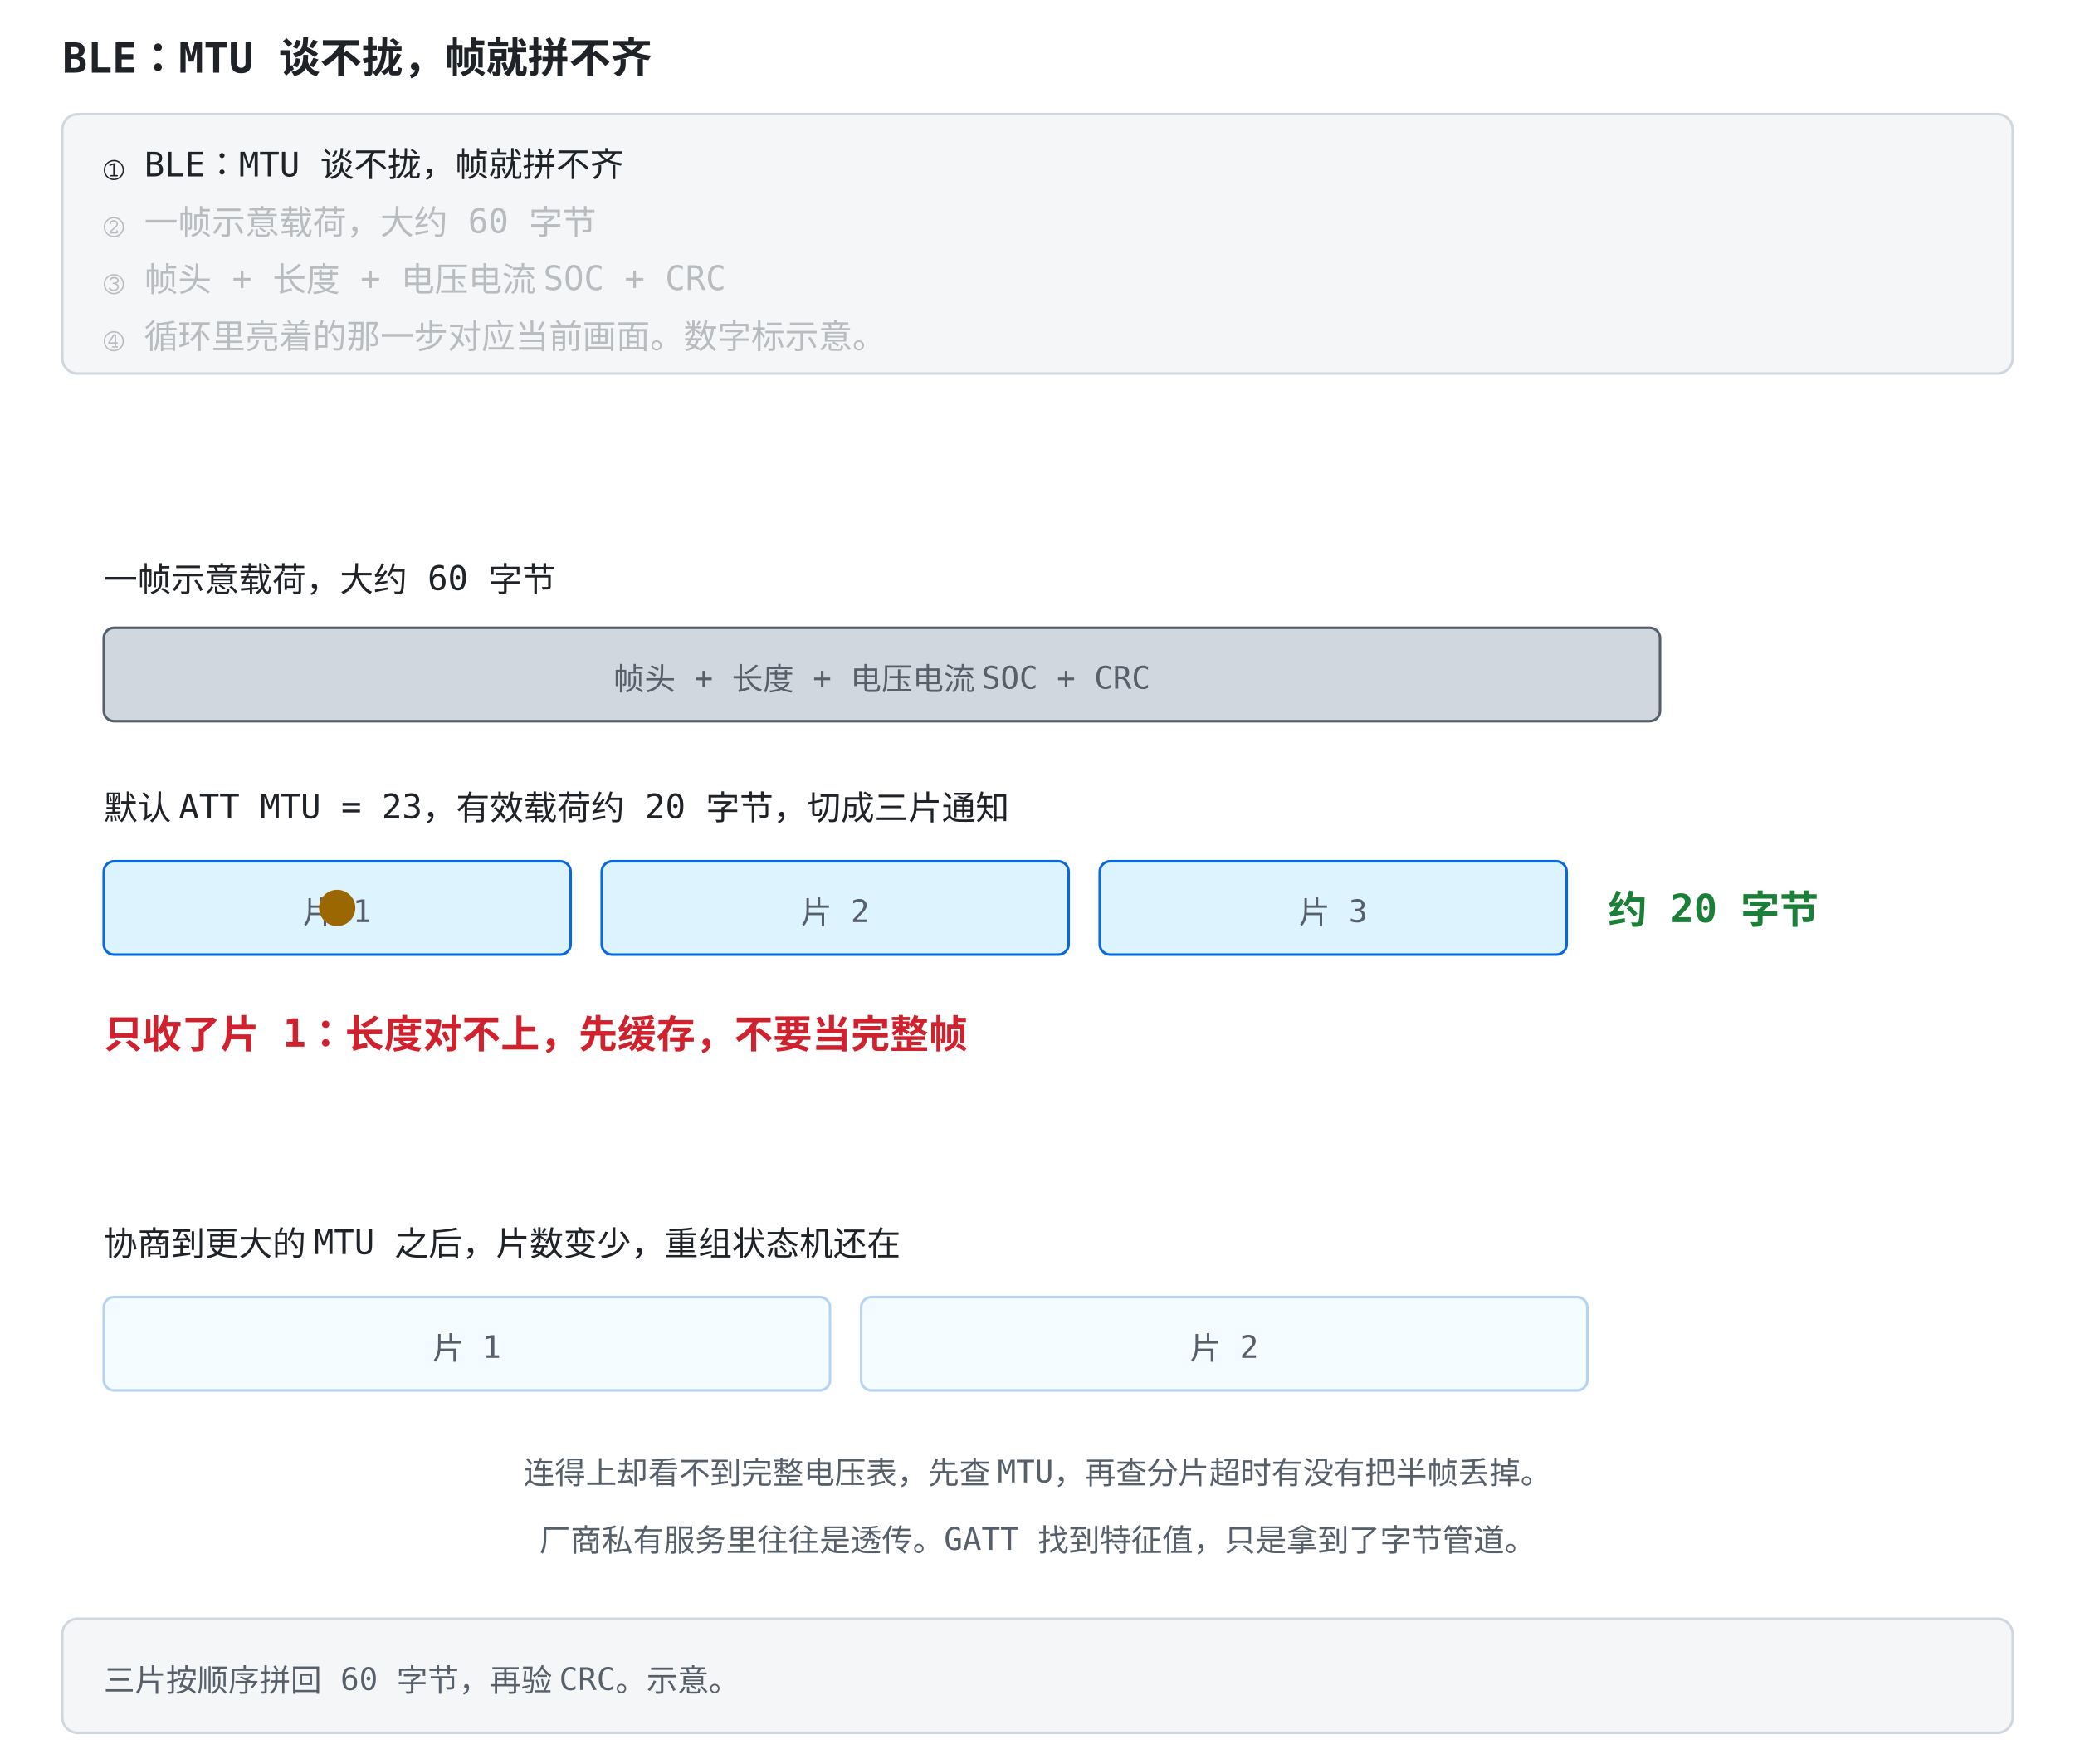
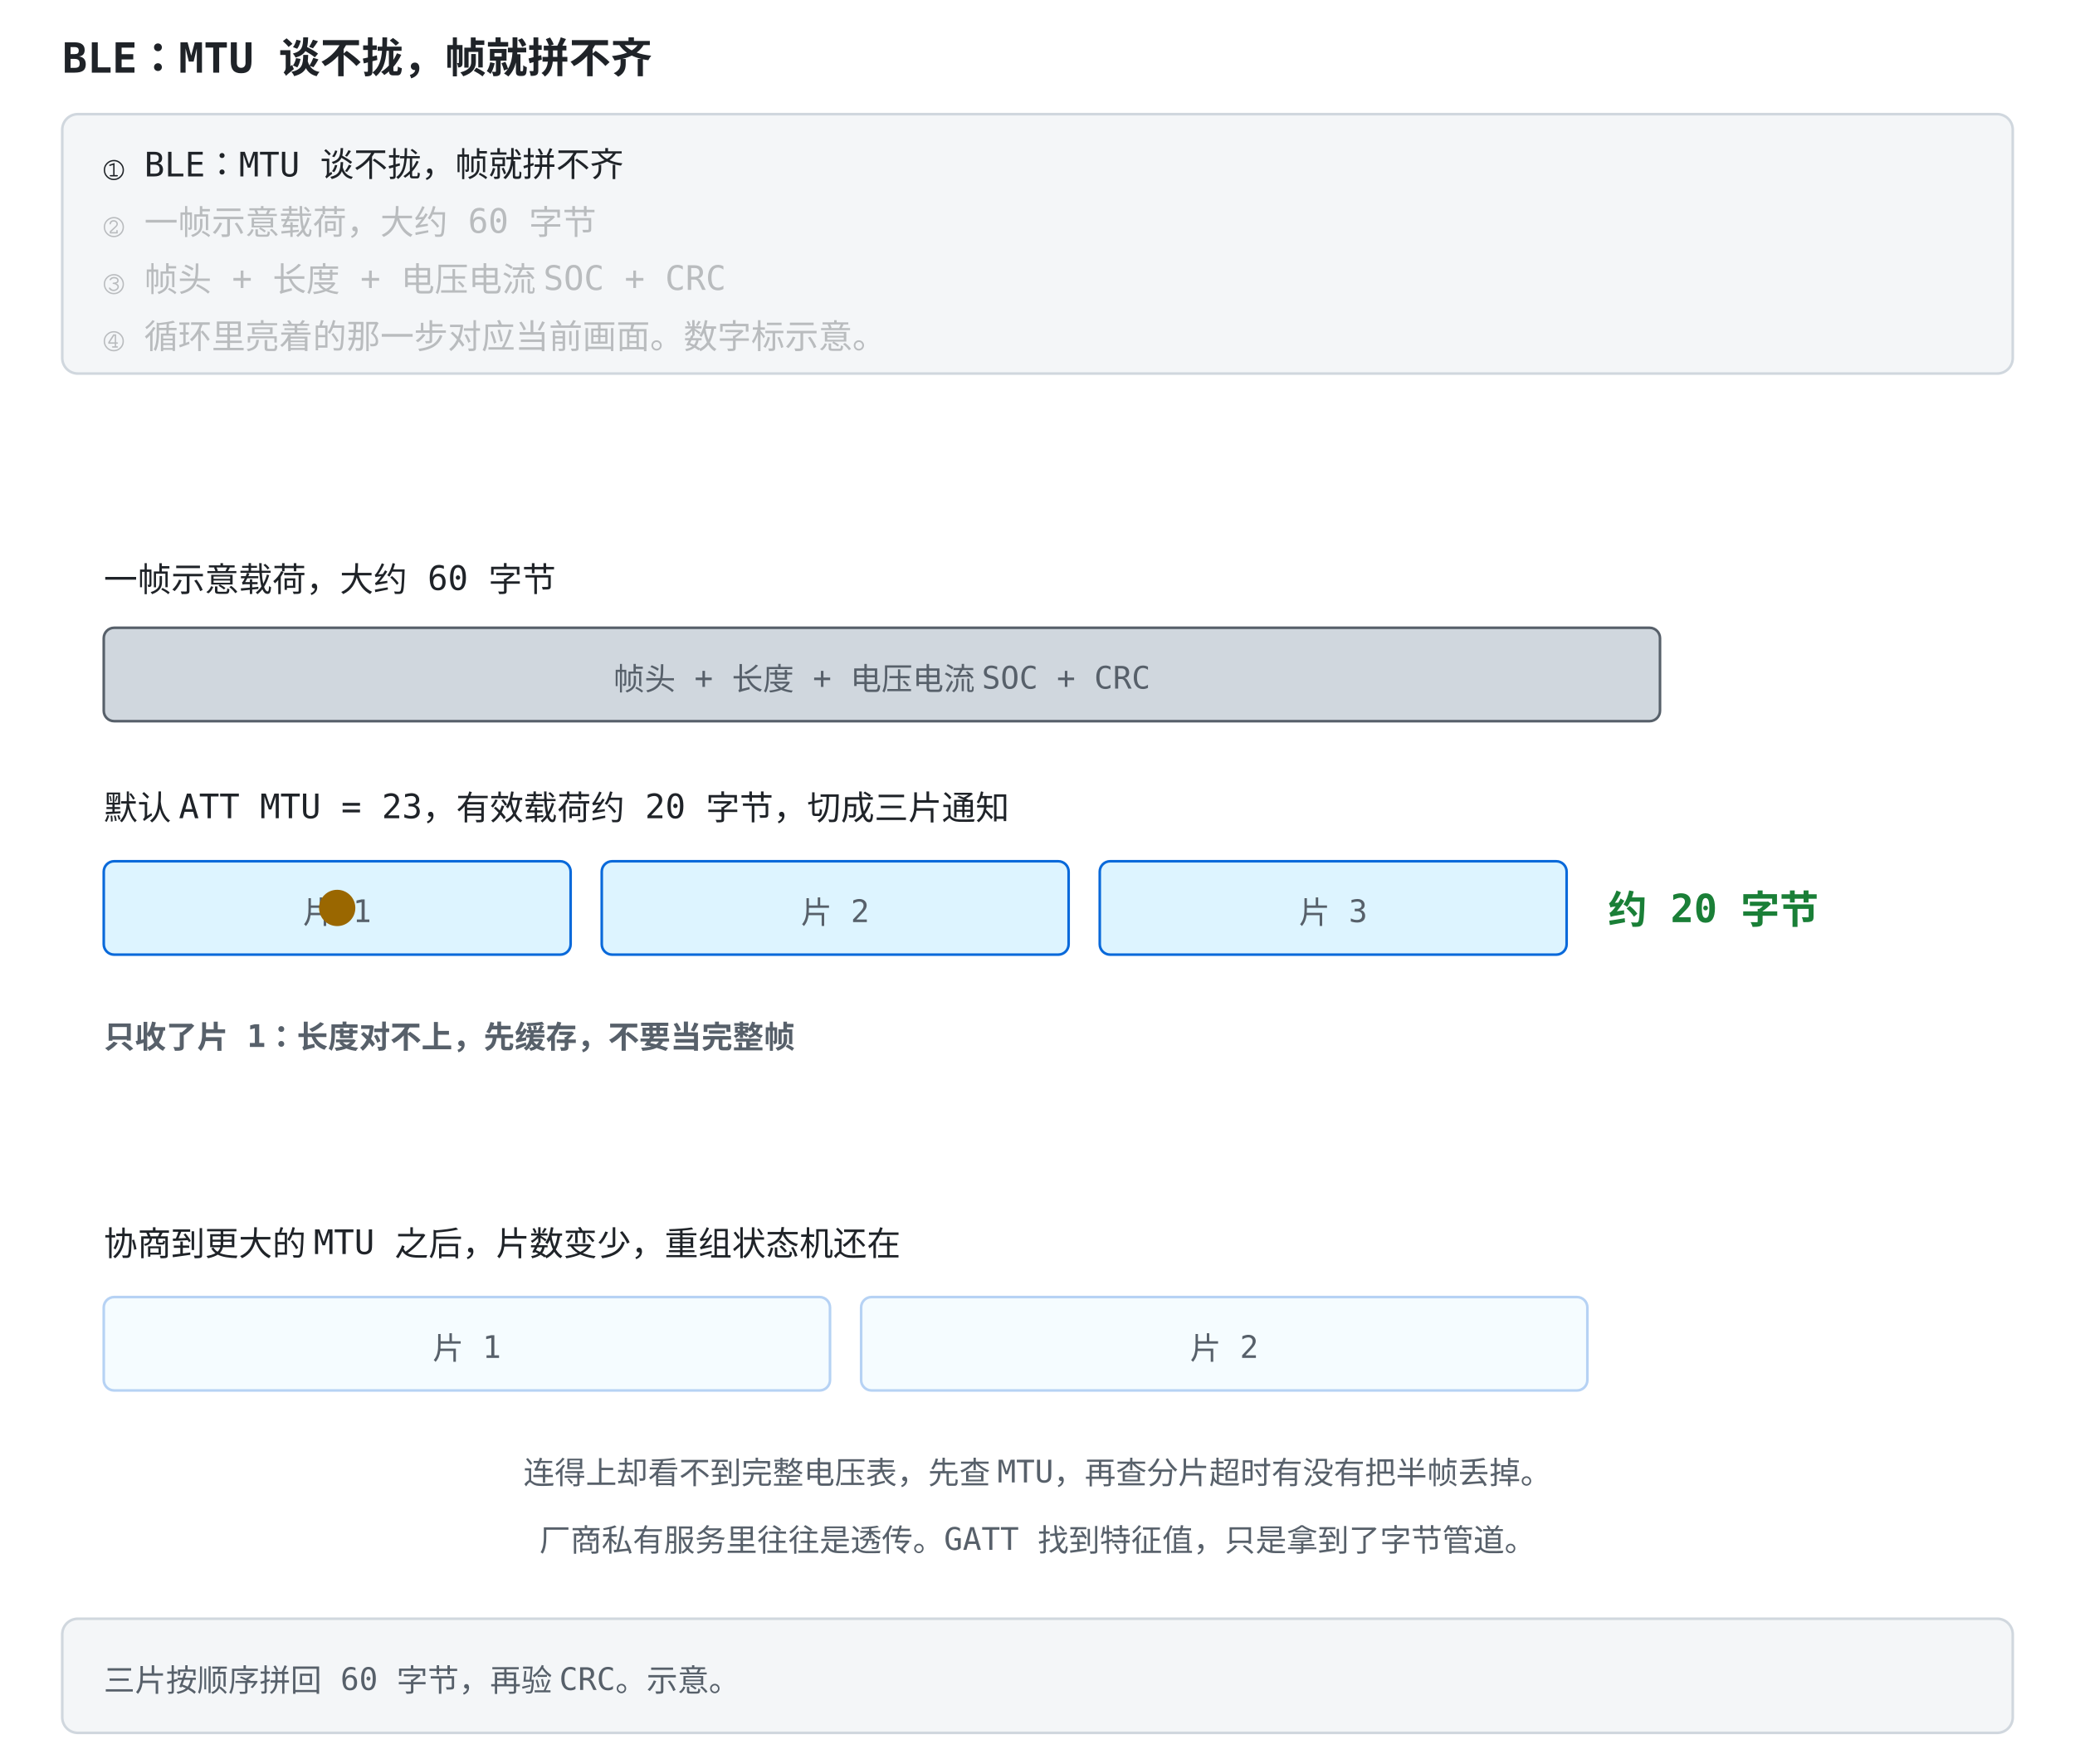
<svg xmlns="http://www.w3.org/2000/svg" width="800" height="680" viewBox="0 -156 800 680" role="img" font-family="ui-monospace, Consolas, monospace">
  <style>
    text { font-family: ui-monospace, Consolas, monospace; }
    .bg { fill: #ffffff; }
    .title { fill: #1f2328; font-size: 18px; font-weight: bold; }
    .txt { fill: #1f2328; font-size: 15px; }
    .small { fill: #1f2328; font-size: 14px; }
    .frame { fill: #d0d7de; stroke: #57606a; }
    .piece { fill: #ddf4ff; stroke: #0969da; }
    .ok { fill: #1a7f37; font-size: 15px; font-weight: bold; }
    .no { fill: #cf222e; font-size: 15px; font-weight: bold; }
    @media (prefers-color-scheme: dark) {
      .bg { fill: #0d1117; }
      .title { fill: #e6edf3; }
      .txt { fill: #e6edf3; }
      .small { fill: #e6edf3; }
      .frame { fill: #161b22; stroke: #8b949e; }
      .piece { fill: #12233a; stroke: #4493f8; }
      .ok { fill: #3fb950; }
      .no { fill: #ff7b72; }
    
  </style>
  <style>
    .bg { fill: #ffffff; }
    .panel { fill: #f4f6f8; stroke: #d0d7de; }
    .fill-boxb { fill: #ddf4ff; }
    .fill-boxg { fill: #dafbe1; }
    .fill-boxr { fill: #ffebe9; }
    .fill-boxy { fill: #fff8c5; }
    .fill-b { fill: #0969da; }
    .fill-g { fill: #1a7f37; }
    .fill-r { fill: #cf222e; }
    .fill-y { fill: #9a6700; }
    .fill-ink { fill: #57606a; }
    .fill-muted { fill: #e2e8f0; }
    .fill-lockb { fill: #0969da; }
    .stroke-panel { stroke: #d0d7de; }
    .stroke-axis { stroke: #57606a; }
    .stroke-b { stroke: #0969da; }
    .stroke-g { stroke: #1a7f37; }
    .stroke-r { stroke: #cf222e; }
    .stroke-y { stroke: #bf8700; }
    .stroke-check { stroke: #ffffff; }
    .axis { stroke: #57606a; stroke-width: 1.5; fill: none; }
    .grid { stroke: #d0d7de; stroke-width: 1; fill: none; }
    .txt { fill: #1f2328; font-size: 13px; }
    .small { fill: #57606a; font-size: 12px; }
    .title { fill: #1f2328; font-size: 16px; font-weight: bold; }
    .hi { fill: #0969da; }
    .warn { fill: #cf222e; }
    .ok { fill: #1a7f37; }
    .gold { fill: #9a6700; }
    .on { fill: #ffffff; font-size: 13px; font-weight: bold; }
    .lineb { stroke: #0969da; stroke-width: 2.5; fill: none; }
    @media (prefers-color-scheme: dark) {
      .bg { fill: #0d1117; }
      .panel { fill: #161b22; stroke: #30363d; }
      .fill-boxb { fill: #12233a; }
      .fill-boxg { fill: #0f2415; }
      .fill-boxr { fill: #3d1214; }
      .fill-boxy { fill: #2d2607; }
      .fill-b { fill: #4493f8; }
      .fill-g { fill: #3fb950; }
      .fill-r { fill: #ff7b72; }
      .fill-y { fill: #d29922; }
      .fill-ink { fill: #8b949e; }
      .fill-muted { fill: #30363d; }
      .fill-lockb { fill: #0969da; }
      .stroke-panel { stroke: #30363d; }
      .stroke-axis { stroke: #8b949e; }
      .stroke-b { stroke: #4493f8; }
      .stroke-g { stroke: #3fb950; }
      .stroke-r { stroke: #ff7b72; }
      .stroke-y { stroke: #d29922; }
      .stroke-check { stroke: #0d1117; }
      .axis { stroke: #8b949e; }
      .grid { stroke: #30363d; }
      .txt { fill: #e6edf3; }
      .small { fill: #8b949e; }
      .title { fill: #e6edf3; }
      .hi { fill: #4493f8; }
      .warn { fill: #ff7b72; }
      .ok { fill: #3fb950; }
      .gold { fill: #d29922; }
      .on { fill: #ffffff; }
      .lineb { stroke: #4493f8; }
    }
</style>
  <rect class="bg" x="0" y="-156" width="800" height="680" />
  <text class="title" x="24" y="-128">BLE：MTU 谈不拢，帧就拼不齐</text>
  <rect class="panel" x="24" y="-112" width="752" height="100" rx="6" />
  <text class="txt" x="40" y="-88" opacity="1">① BLE：MTU 谈不拢，帧就拼不齐<animate attributeName="opacity" values="1;1;0.28;0.28;0.28;0.28;0.28;0.28" keyTimes="0;0.249;0.25;0.499;0.5;0.749;0.75;1" dur="12s" repeatCount="indefinite" />
  </text>
  <text class="txt" x="40" y="-66" opacity="0.28">② 一帧示意载荷，大约 60 字节<animate attributeName="opacity" values="0.28;0.28;1;1;0.28;0.28;0.28;0.28" keyTimes="0;0.249;0.25;0.499;0.5;0.749;0.75;1" dur="12s" repeatCount="indefinite" />
  </text>
  <text class="txt" x="40" y="-44" opacity="0.28">③ 帧头 + 长度 + 电压电流 SOC + CRC<animate attributeName="opacity" values="0.28;0.28;0.28;0.28;1;1;0.28;0.28" keyTimes="0;0.249;0.25;0.499;0.5;0.749;0.75;1" dur="12s" repeatCount="indefinite" />
  </text>
  <text class="txt" x="40" y="-22" opacity="0.28">④ 循环里亮着的那一步对应当前画面。数字标示意。<animate attributeName="opacity" values="0.28;0.28;0.28;0.28;0.28;0.28;1;1" keyTimes="0;0.249;0.25;0.499;0.5;0.749;0.75;1" dur="12s" repeatCount="indefinite" />
  </text>
  <rect class="panel" x="24" y="468" width="752" height="44" rx="6" />
  <text class="small" x="40" y="496">三片按顺序拼回 60 字节，再验 CRC。示意。</text>
  <rect class="bg" width="800" height="460" />
  <text class="txt" x="40" y="72">一帧示意载荷，大约 60 字节</text>
  <rect class="frame" x="40" y="86" width="600" height="36" rx="4" />
  <text class="small" x="340" y="110" text-anchor="middle">帧头 + 长度 + 电压电流 SOC + CRC</text>
  <text class="txt" x="40" y="160">默认 ATT MTU = 23，有效载荷约 20 字节，切成三片通知</text>
  <rect class="piece" x="40" y="176" width="180" height="36" rx="4" />
  <rect class="piece" x="232" y="176" width="180" height="36" rx="4" />
  <rect class="piece" x="424" y="176" width="180" height="36" rx="4" />
  <text class="small" x="130" y="200" text-anchor="middle">片 1</text>
  <text class="small" x="322" y="200" text-anchor="middle">片 2</text>
  <text class="small" x="514" y="200" text-anchor="middle">片 3</text>
-   <text class="no" x="40" y="248">只收了片 1：长度对不上，先缓存，不要当完整帧
+   <text class="no small" x="40" y="248">只收了片 1：长度对不上，先缓存，不要当完整帧
    <animate attributeName="opacity" values="1;1;0;0" keyTimes="0;0.35;0.45;1" dur="8s" repeatCount="indefinite" />
  </text>
  <text class="ok" x="40" y="280" opacity="0">三片按顺序拼回 60 字节，再验 CRC
    <animate attributeName="opacity" values="0;0;1;1;0" keyTimes="0;0.45;0.55;0.75;1" dur="8s" repeatCount="indefinite" />
  </text>
  <text class="txt" x="40" y="328">协商到更大的 MTU 之后，片数变少，重组状态机还在</text>
  <rect class="piece" x="40" y="344" width="280" height="36" rx="4" opacity="0.3">
    <animate attributeName="opacity" values="0.3;0.3;1;1" keyTimes="0;0.55;0.7;1" dur="8s" repeatCount="indefinite" />
  </rect>
  <rect class="piece" x="332" y="344" width="280" height="36" rx="4" opacity="0.3">
    <animate attributeName="opacity" values="0.3;0.3;1;1" keyTimes="0;0.55;0.7;1" dur="8s" repeatCount="indefinite" />
  </rect>
  <text class="small" x="180" y="368" text-anchor="middle">片 1</text>
  <text class="small" x="472" y="368" text-anchor="middle">片 2</text>
  <circle r="7" cx="130" cy="194" class="fill-y">
    <animate attributeName="cx" values="130;322;514;180;472;472" keyTimes="0;0.2;0.4;0.6;0.8;1" dur="8s" repeatCount="indefinite" />
    <animate attributeName="cy" values="194;194;194;362;362;362" keyTimes="0;0.2;0.4;0.6;0.8;1" dur="8s" repeatCount="indefinite" />
  </circle>
  <text class="ok" x="620" y="200" opacity="1">约 20 字节<animate attributeName="opacity" values="1;0;0;0;0;0" keyTimes="0;0.2;0.4;0.6;0.8;1" calcMode="discrete" dur="8s" repeatCount="indefinite" />
  </text>
  <text class="ok" x="620" y="200" opacity="0">约 40 字节<animate attributeName="opacity" values="0;1;0;0;0;0" keyTimes="0;0.2;0.4;0.6;0.8;1" calcMode="discrete" dur="8s" repeatCount="indefinite" />
  </text>
  <text class="ok" x="620" y="200" opacity="0">约 60 字节<animate attributeName="opacity" values="0;0;1;0;0;0" keyTimes="0;0.2;0.4;0.6;0.8;1" calcMode="discrete" dur="8s" repeatCount="indefinite" />
  </text>
  <text class="small" x="400" y="416" text-anchor="middle">连得上却看不到完整电压表，先查 MTU，再查分片超时有没有把半帧丢掉。</text>
  <text class="small" x="400" y="442" text-anchor="middle">厂商私有服务里往往是透传。GATT 找到特征值，只是拿到了字节管道。</text>
</svg>
